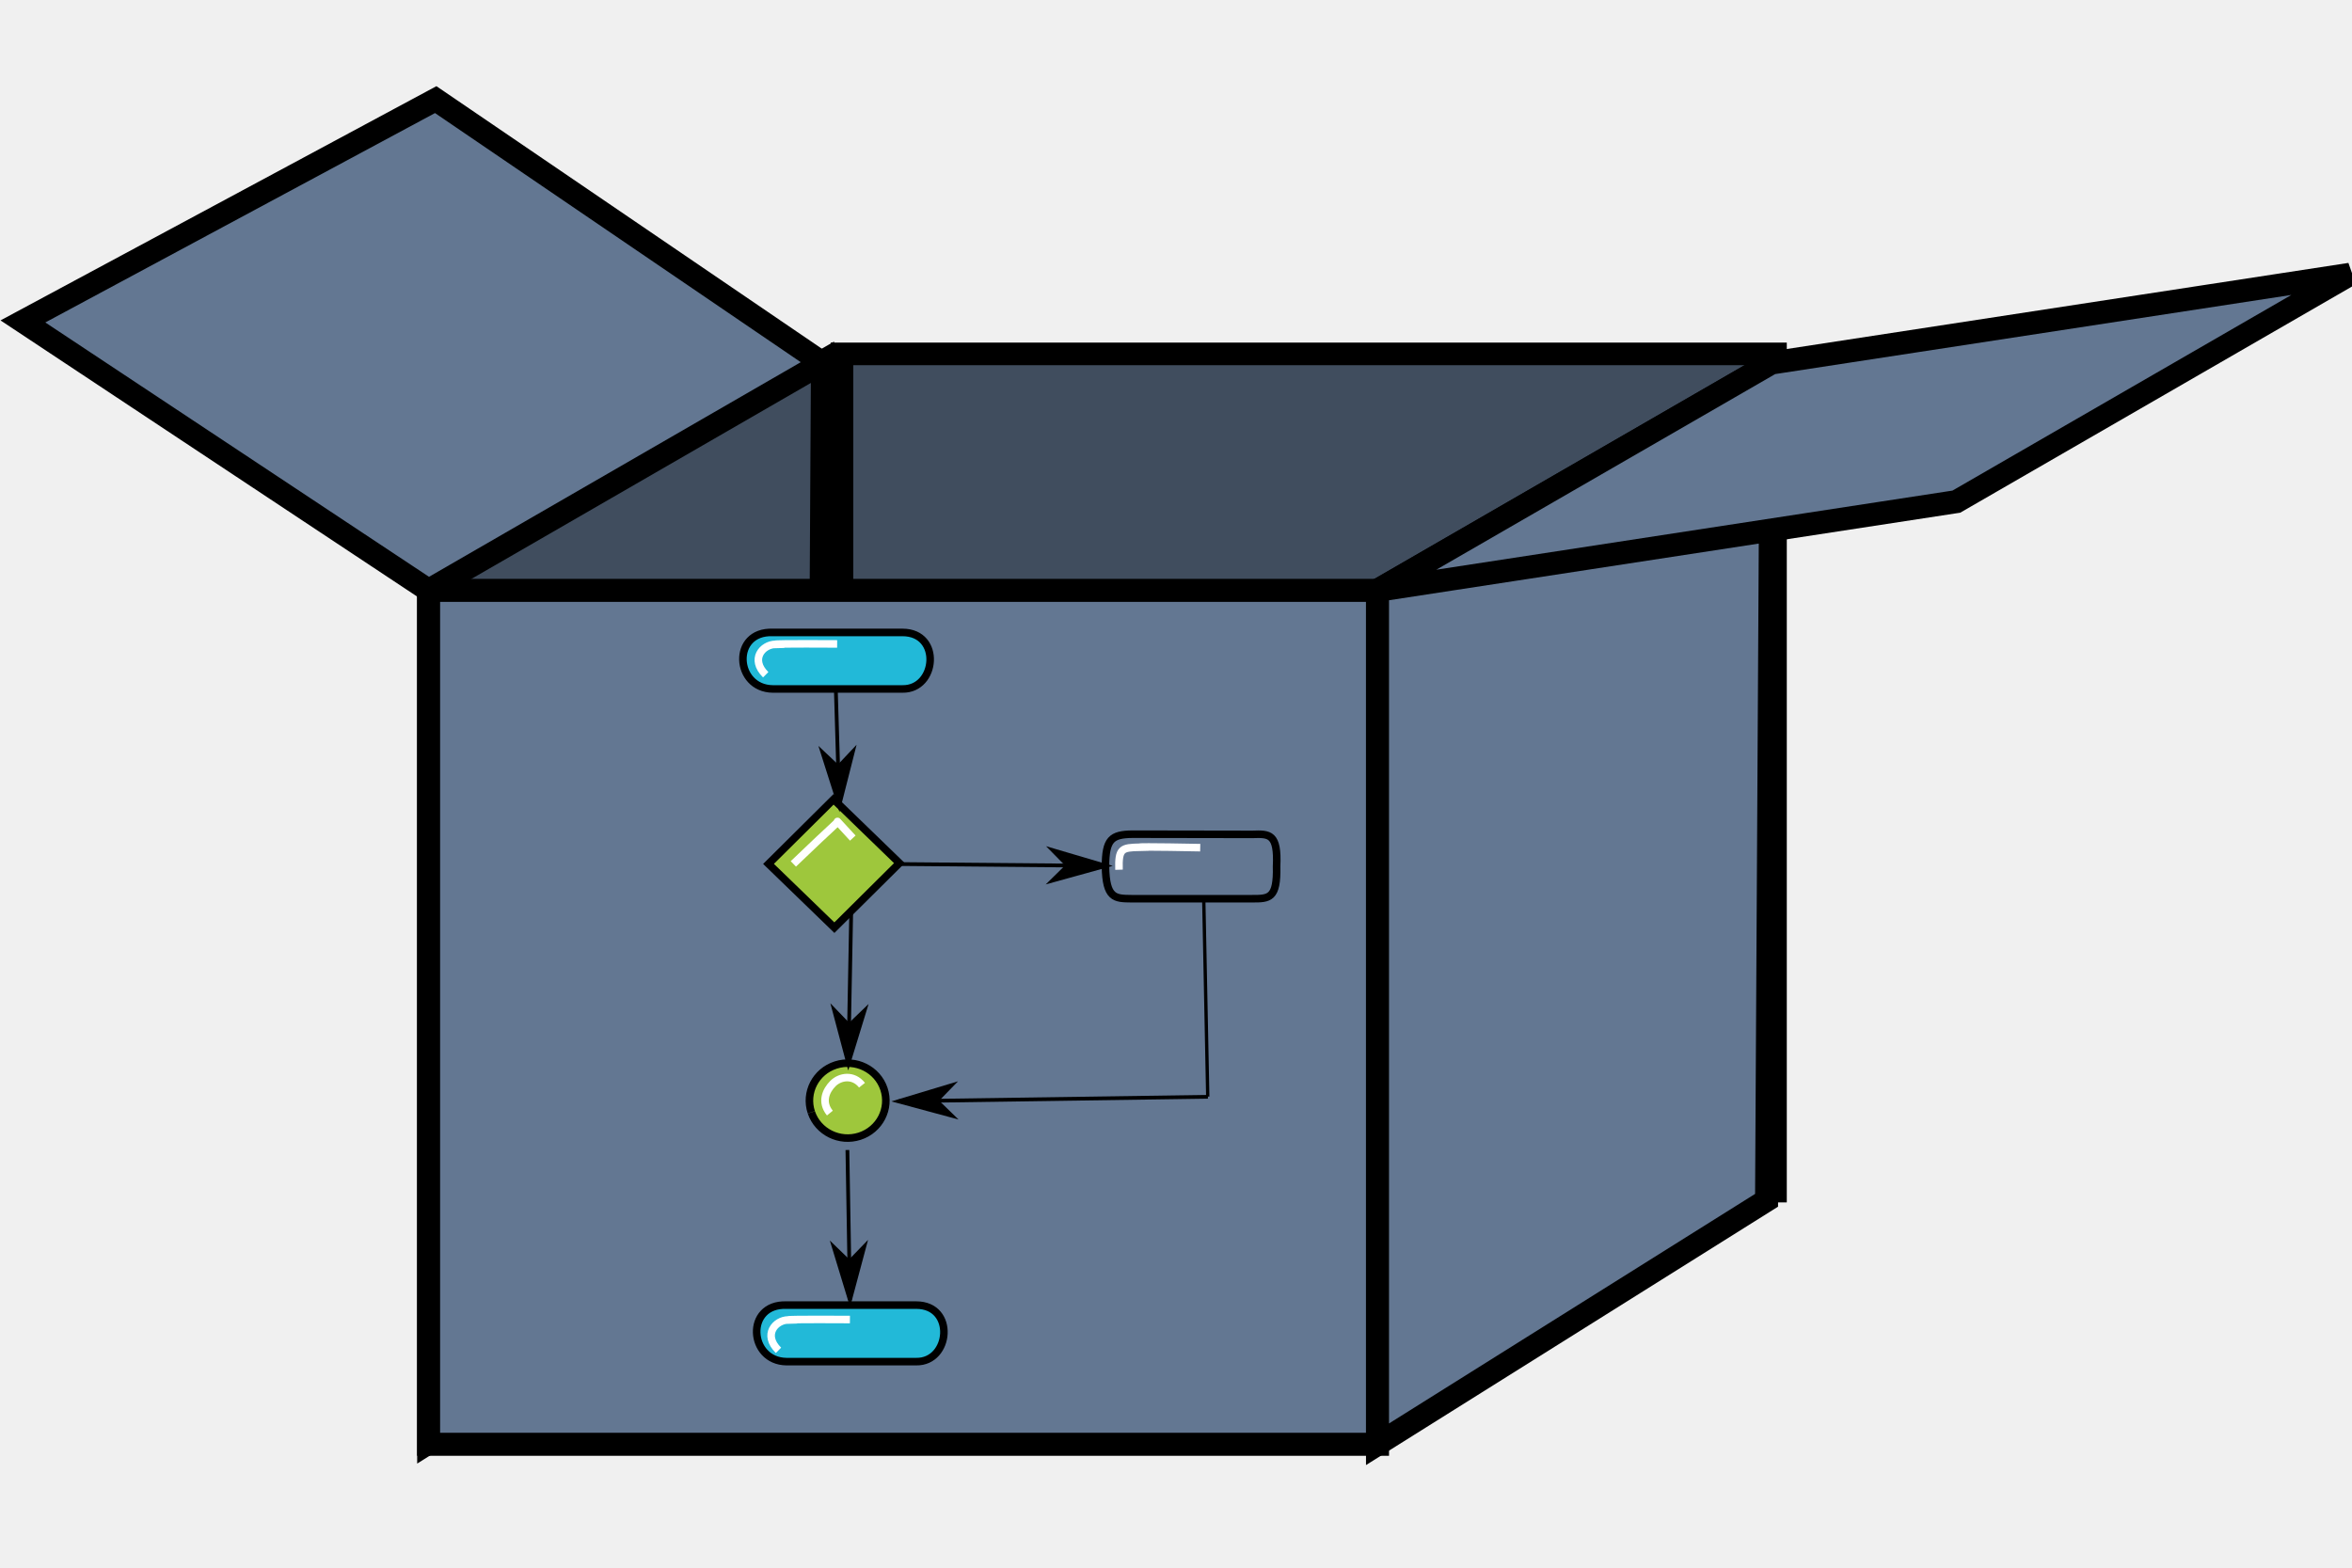
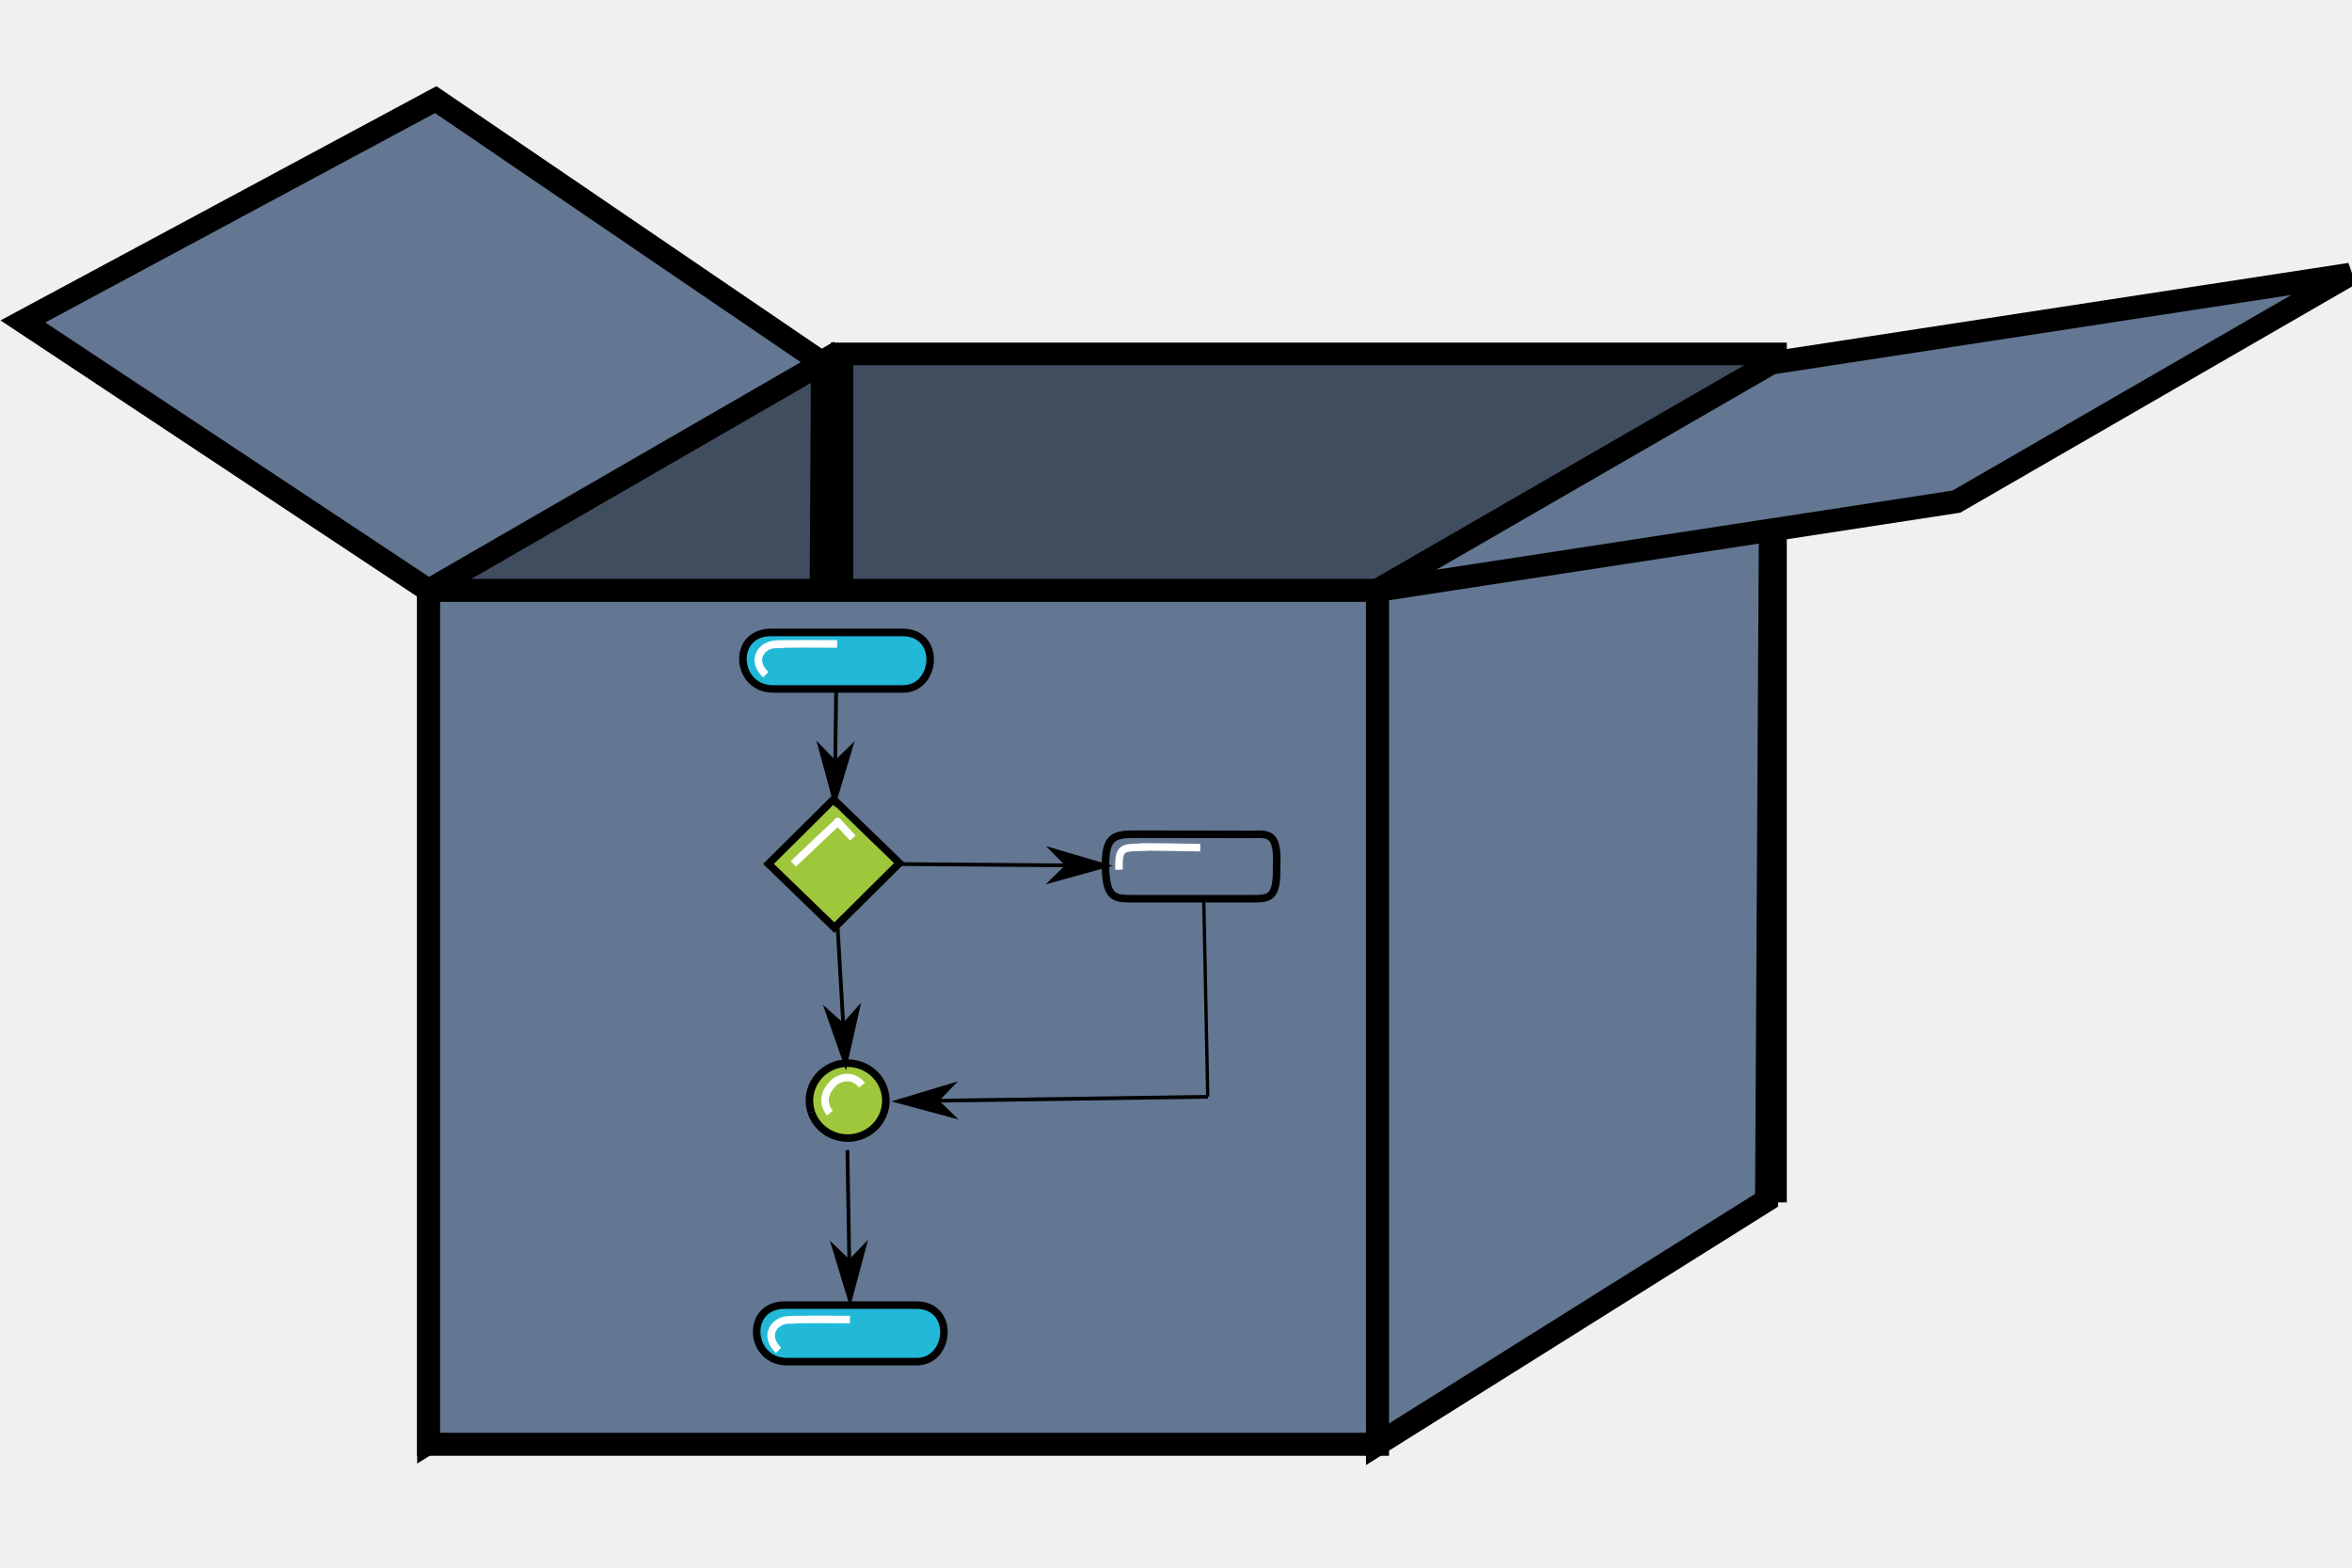
<svg xmlns="http://www.w3.org/2000/svg" width="300" height="200" viewBox="0 0 79.375 52.917" version="1.1" id="svg8">
  <defs id="defs2">
    <marker orient="auto" refY="0.0" refX="0.0" id="marker1325" style="overflow:visible;">
      <path id="path1323" d="M 0.0,0.0 L 5.0,-5.0 L -12.5,0.0 L 5.0,5.0 L 0.0,0.0 z " style="fill-rule:evenodd;stroke:#000000;stroke-width:1pt;stroke-opacity:1;fill:#000000;fill-opacity:1" transform="scale(0.8) rotate(180) translate(12.5,0)" />
    </marker>
    <marker orient="auto" refY="0.0" refX="0.0" id="marker1319" style="overflow:visible;">
      <path id="path1317" d="M 0.0,0.0 L 5.0,-5.0 L -12.5,0.0 L 5.0,5.0 L 0.0,0.0 z " style="fill-rule:evenodd;stroke:#000000;stroke-width:1pt;stroke-opacity:1;fill:#000000;fill-opacity:1" transform="scale(0.8) rotate(180) translate(12.5,0)" />
    </marker>
    <marker orient="auto" refY="0.0" refX="0.0" id="marker1303" style="overflow:visible;">
      <path id="path1301" d="M 0.0,0.0 L 5.0,-5.0 L -12.5,0.0 L 5.0,5.0 L 0.0,0.0 z " style="fill-rule:evenodd;stroke:#000000;stroke-width:1pt;stroke-opacity:1;fill:#000000;fill-opacity:1" transform="scale(0.8) rotate(180) translate(12.5,0)" />
    </marker>
    <marker orient="auto" refY="0.0" refX="0.0" id="marker1297" style="overflow:visible;">
      <path id="path1295" d="M 0.0,0.0 L 5.0,-5.0 L -12.5,0.0 L 5.0,5.0 L 0.0,0.0 z " style="fill-rule:evenodd;stroke:#000000;stroke-width:1pt;stroke-opacity:1;fill:#000000;fill-opacity:1" transform="scale(0.8) rotate(180) translate(12.5,0)" />
    </marker>
    <marker orient="auto" refY="0.0" refX="0.0" id="marker1291" style="overflow:visible;">
      <path id="path1289" d="M 0.0,0.0 L 5.0,-5.0 L -12.5,0.0 L 5.0,5.0 L 0.0,0.0 z " style="fill-rule:evenodd;stroke:#000000;stroke-width:1pt;stroke-opacity:1;fill:#000000;fill-opacity:1" transform="scale(0.8) rotate(180) translate(12.5,0)" />
    </marker>
    <marker orient="auto" refY="0.0" refX="0.0" id="Arrow1Lend" style="overflow:visible;">
      <path id="path1020" d="M 0.0,0.0 L 5.0,-5.0 L -12.5,0.0 L 5.0,5.0 L 0.0,0.0 z " style="fill-rule:evenodd;stroke:#000000;stroke-width:1pt;stroke-opacity:1;fill:#000000;fill-opacity:1" transform="scale(0.8) rotate(180) translate(12.5,0)" />
    </marker>
    <clipPath clipPathUnits="userSpaceOnUse" id="clipPath8857">
      <rect style="opacity:1;fill:#637792;fill-opacity:1;fill-rule:nonzero;stroke:none;stroke-width:0.6;stroke-linecap:round;stroke-linejoin:round;stroke-miterlimit:4;stroke-dasharray:none;stroke-opacity:1" id="rect8859" width="45.121" height="26.553" x="27.12" y="255.564" />
    </clipPath>
    <marker orient="auto" refY="0" refX="0" id="marker1291-5" style="overflow:visible">
      <path id="path1289-6" d="M 0,0 5,-5 -12.5,0 5,5 Z" style="fill:#000000;fill-opacity:1;fill-rule:evenodd;stroke:#000000;stroke-width:1pt;stroke-opacity:1" transform="matrix(-0.8,0,0,-0.8,-10,0)" />
    </marker>
  </defs>
  <g id="layer1" transform="translate(0,-244.0833)">
    <path style="opacity:1;fill:#637792;fill-opacity:1;fill-rule:nonzero;stroke:#000000;stroke-width:0.777;stroke-miterlimit:4;stroke-dasharray:none;stroke-opacity:1" d="m 14.467,263.961 13.29,-7.674 -0.16,28.262 -13.13,8.235 z" id="rect2114-0-9-2" />
    <rect style="opacity:1;fill:#637792;fill-opacity:1;fill-rule:nonzero;stroke:#000000;stroke-width:0.763;stroke-miterlimit:4;stroke-dasharray:none;stroke-opacity:1" id="rect2114-3" width="31.504" height="28.26" x="28.415" y="256.029" />
    <rect style="opacity:1;fill:#000000;fill-opacity:0.354;fill-rule:nonzero;stroke:none;stroke-width:0.752;stroke-miterlimit:4;stroke-dasharray:none;stroke-opacity:1" id="rect2114-3-6" width="32.024" height="26.953" x="27.836" y="256.283" />
    <path style="opacity:1;fill:#000000;fill-opacity:0.354;fill-rule:nonzero;stroke:none;stroke-width:0.777;stroke-miterlimit:4;stroke-dasharray:none;stroke-opacity:0.402" d="m 14.464,264.011 13.29,-7.674 -0.16,28.262 -13.13,8.235 z" id="rect2114-0-9" />
    <rect style="opacity:1;fill:#637792;fill-opacity:1;fill-rule:nonzero;stroke:#000000;stroke-width:0.777;stroke-miterlimit:4;stroke-dasharray:none;stroke-opacity:1" id="rect2114" width="32.024" height="28.824" x="14.464" y="264.011" />
    <path style="opacity:1;fill:#637792;fill-opacity:1;fill-rule:nonzero;stroke:#000000;stroke-width:0.777;stroke-miterlimit:4;stroke-dasharray:none;stroke-opacity:1" d="m 46.488,264.011 13.29,-7.674 -0.16,28.262 -13.13,8.235 z" id="rect2114-0" />
-     <path style="opacity:1;fill:#637792;fill-opacity:1;fill-rule:nonzero;stroke:#000000;stroke-width:0.777;stroke-miterlimit:4;stroke-dasharray:none;stroke-opacity:1" d="m 66.023,261.016 13.29,-7.674 -19.535,2.995 -13.29,7.674 z" id="rect2114-6" />
+     <path id="rect2114-6" d="m 66.023,261.016 13.29,-7.674 -19.535,2.995 -13.29,7.674 z" style="opacity:1;fill:#637792;fill-opacity:1;fill-rule:nonzero;stroke:#000000;stroke-width:0.777;stroke-miterlimit:4;stroke-dasharray:none;stroke-opacity:1" />
    <path style="opacity:1;fill:#637792;fill-opacity:1;fill-rule:nonzero;stroke:#000000;stroke-width:0.777;stroke-miterlimit:4;stroke-dasharray:none;stroke-opacity:1" d="m 0.773,254.933 13.931,-7.487 13.05,8.89 -13.29,7.674 z" id="rect2114-6-0" />
    <path style="opacity:1;fill:#22b9d8;fill-opacity:1;fill-rule:nonzero;stroke:#000000;stroke-width:0.255;stroke-miterlimit:4;stroke-dasharray:none;stroke-opacity:1" d="m 26.08,265.431 h 4.377 c 1.333,4.2e-4 1.155,1.927 0,1.908 h -4.377 c -1.283,-0.013 -1.405,-1.961 0,-1.908 z" id="rect987" />
    <rect style="opacity:1;fill:#9ec73c;fill-opacity:1;fill-rule:nonzero;stroke:#000000;stroke-width:0.255;stroke-miterlimit:4;stroke-dasharray:none;stroke-opacity:1" id="rect990" width="3.094" height="3.093" x="212.216" y="175.19" transform="matrix(0.7183726,0.6956585,-0.709627,0.7045775,0,0)" />
    <path style="opacity:1;fill:#637792;fill-opacity:1;fill-rule:nonzero;stroke:#000000;stroke-width:0.255;stroke-miterlimit:4;stroke-dasharray:none;stroke-opacity:1" d="m 42.265,272.248 c 0.577,-0.021 0.87,-0.026 0.817,1.082 0.027,1.08 -0.245,1.091 -0.824,1.089 h -4.08 c -0.551,-0.005 -0.854,-0.009 -0.871,-1.089 0.004,-0.914 0.197,-1.082 0.918,-1.089 z" id="rect992" />
    <path style="opacity:1;fill:#9ec73c;fill-opacity:1;fill-rule:nonzero;stroke:#000000;stroke-width:0.255;stroke-miterlimit:4;stroke-dasharray:none;stroke-opacity:1" id="path996" d="m 27.38,281.627 a 1.29,1.265 0 0 1 0.824,-1.594 1.29,1.265 0 0 1 1.627,0.807 1.29,1.265 0 0 1 -0.821,1.596 1.29,1.265 0 0 1 -1.628,-0.804" />
-     <path style="fill:none;fill-rule:evenodd;stroke:#000000;stroke-width:0.127;stroke-linecap:butt;stroke-linejoin:miter;stroke-miterlimit:4;stroke-dasharray:none;stroke-opacity:1;marker-end:url(#Arrow1Lend)" d="m 28.207,267.339 0.116,3.912" id="path1015" />
-     <path style="fill:none;fill-rule:evenodd;stroke:#000000;stroke-width:0.127;stroke-linecap:butt;stroke-linejoin:miter;stroke-miterlimit:4;stroke-dasharray:none;stroke-opacity:1;marker-end:url(#marker1291)" d="m 30.32,273.249 6.987,0.06" id="path1287" />
-     <path style="fill:none;fill-rule:evenodd;stroke:#000000;stroke-width:0.127;stroke-linecap:butt;stroke-linejoin:miter;stroke-miterlimit:4;stroke-dasharray:none;stroke-opacity:1;marker-end:url(#marker1303)" d="m 28.727,274.832 -0.097,5.139" id="path1299" />
+     <path style="fill:none;fill-rule:evenodd;stroke:#000000;stroke-width:0.127;stroke-linecap:butt;stroke-linejoin:miter;stroke-miterlimit:4;stroke-dasharray:none;stroke-opacity:1;marker-end:url(#Arrow1Lend)" d="m 28.219,267.339 -0.048,3.765" id="path1015" />
+     <path style="fill:none;fill-rule:evenodd;stroke:#000000;stroke-width:0.127;stroke-linecap:butt;stroke-linejoin:miter;stroke-miterlimit:4;stroke-dasharray:none;stroke-opacity:1;marker-end:url(#marker1291)" d="m 30.321,273.249 6.986,0.057" id="path1287" />
+     <path style="fill:none;fill-rule:evenodd;stroke:#000000;stroke-width:0.127;stroke-linecap:butt;stroke-linejoin:miter;stroke-miterlimit:4;stroke-dasharray:none;stroke-opacity:1;marker-end:url(#marker1303)" d="m 28.263,275.292 0.27,4.68" id="path1299" />
    <path style="display:inline;fill:none;fill-rule:evenodd;stroke:#000000;stroke-width:0.112px;stroke-linecap:butt;stroke-linejoin:miter;stroke-opacity:1" d="m 40.625,274.483 0.134,6.615" id="path1313" />
    <path style="fill:none;fill-rule:evenodd;stroke:#000000;stroke-width:0.127;stroke-linecap:butt;stroke-linejoin:miter;stroke-miterlimit:4;stroke-dasharray:none;stroke-opacity:1;marker-end:url(#marker1325)" d="m 28.598,282.902 0.086,5.054" id="path1321" />
    <path style="fill:none;fill-rule:evenodd;stroke:#000000;stroke-width:0.127;stroke-linecap:butt;stroke-linejoin:miter;stroke-miterlimit:4;stroke-dasharray:none;stroke-opacity:1;marker-end:url(#marker1291-5)" d="m 40.764,281.105 -10.435,0.152" id="path1287-2" />
    <path style="fill:none;stroke:#ffffff;stroke-width:0.255;stroke-linecap:butt;stroke-linejoin:miter;stroke-miterlimit:4;stroke-dasharray:none;stroke-opacity:1" d="m 26.774,273.244 c 1.49,-1.433 1.519,-1.405 1.49,-1.433 -0.029,-0.028 0.516,0.562 0.516,0.562" id="path1348" />
    <path style="fill:none;stroke:#ffffff;stroke-width:0.255;stroke-linecap:butt;stroke-linejoin:miter;stroke-miterlimit:4;stroke-dasharray:none;stroke-opacity:1" d="m 25.841,266.859 c -0.536,-0.529 -0.102,-1.018 0.325,-1.026 -0.029,-0.028 2.086,-0.014 2.086,-0.014" id="path1348-9" />
    <g id="g2220" transform="translate(0.930071,3.463759)">
      <path id="rect987-5" d="m 25.614,284.673 h 4.377 c 1.333,4.2e-4 1.155,1.927 0,1.908 h -4.377 c -1.283,-0.013 -1.405,-1.961 0,-1.908 z" style="opacity:1;fill:#22b9d8;fill-opacity:1;fill-rule:nonzero;stroke:#000000;stroke-width:0.255;stroke-miterlimit:4;stroke-dasharray:none;stroke-opacity:1" />
      <path id="path1348-9-1" d="m 25.342,286.2 c -0.536,-0.529 -0.102,-1.018 0.325,-1.026 -0.029,-0.028 2.086,-0.014 2.086,-0.014" style="fill:none;stroke:#ffffff;stroke-width:0.255;stroke-linecap:butt;stroke-linejoin:miter;stroke-miterlimit:4;stroke-dasharray:none;stroke-opacity:1" />
    </g>
    <path style="fill:none;stroke:#ffffff;stroke-width:0.255;stroke-linecap:butt;stroke-linejoin:miter;stroke-miterlimit:4;stroke-dasharray:none;stroke-opacity:1" d="m 28.007,281.655 c -0.303,-0.37 -0.137,-0.756 0.102,-0.996 0.239,-0.24 0.688,-0.318 0.982,0.055" id="path1348-9-2" />
    <path style="fill:none;stroke:#ffffff;stroke-width:0.255;stroke-linecap:butt;stroke-linejoin:miter;stroke-miterlimit:4;stroke-dasharray:none;stroke-opacity:1" d="m 37.764,273.441 c -0.021,-0.72 0.093,-0.746 0.698,-0.759 -0.029,-0.028 2.043,0.014 2.043,0.014" id="path1348-9-1-7" />
  </g>
</svg>
